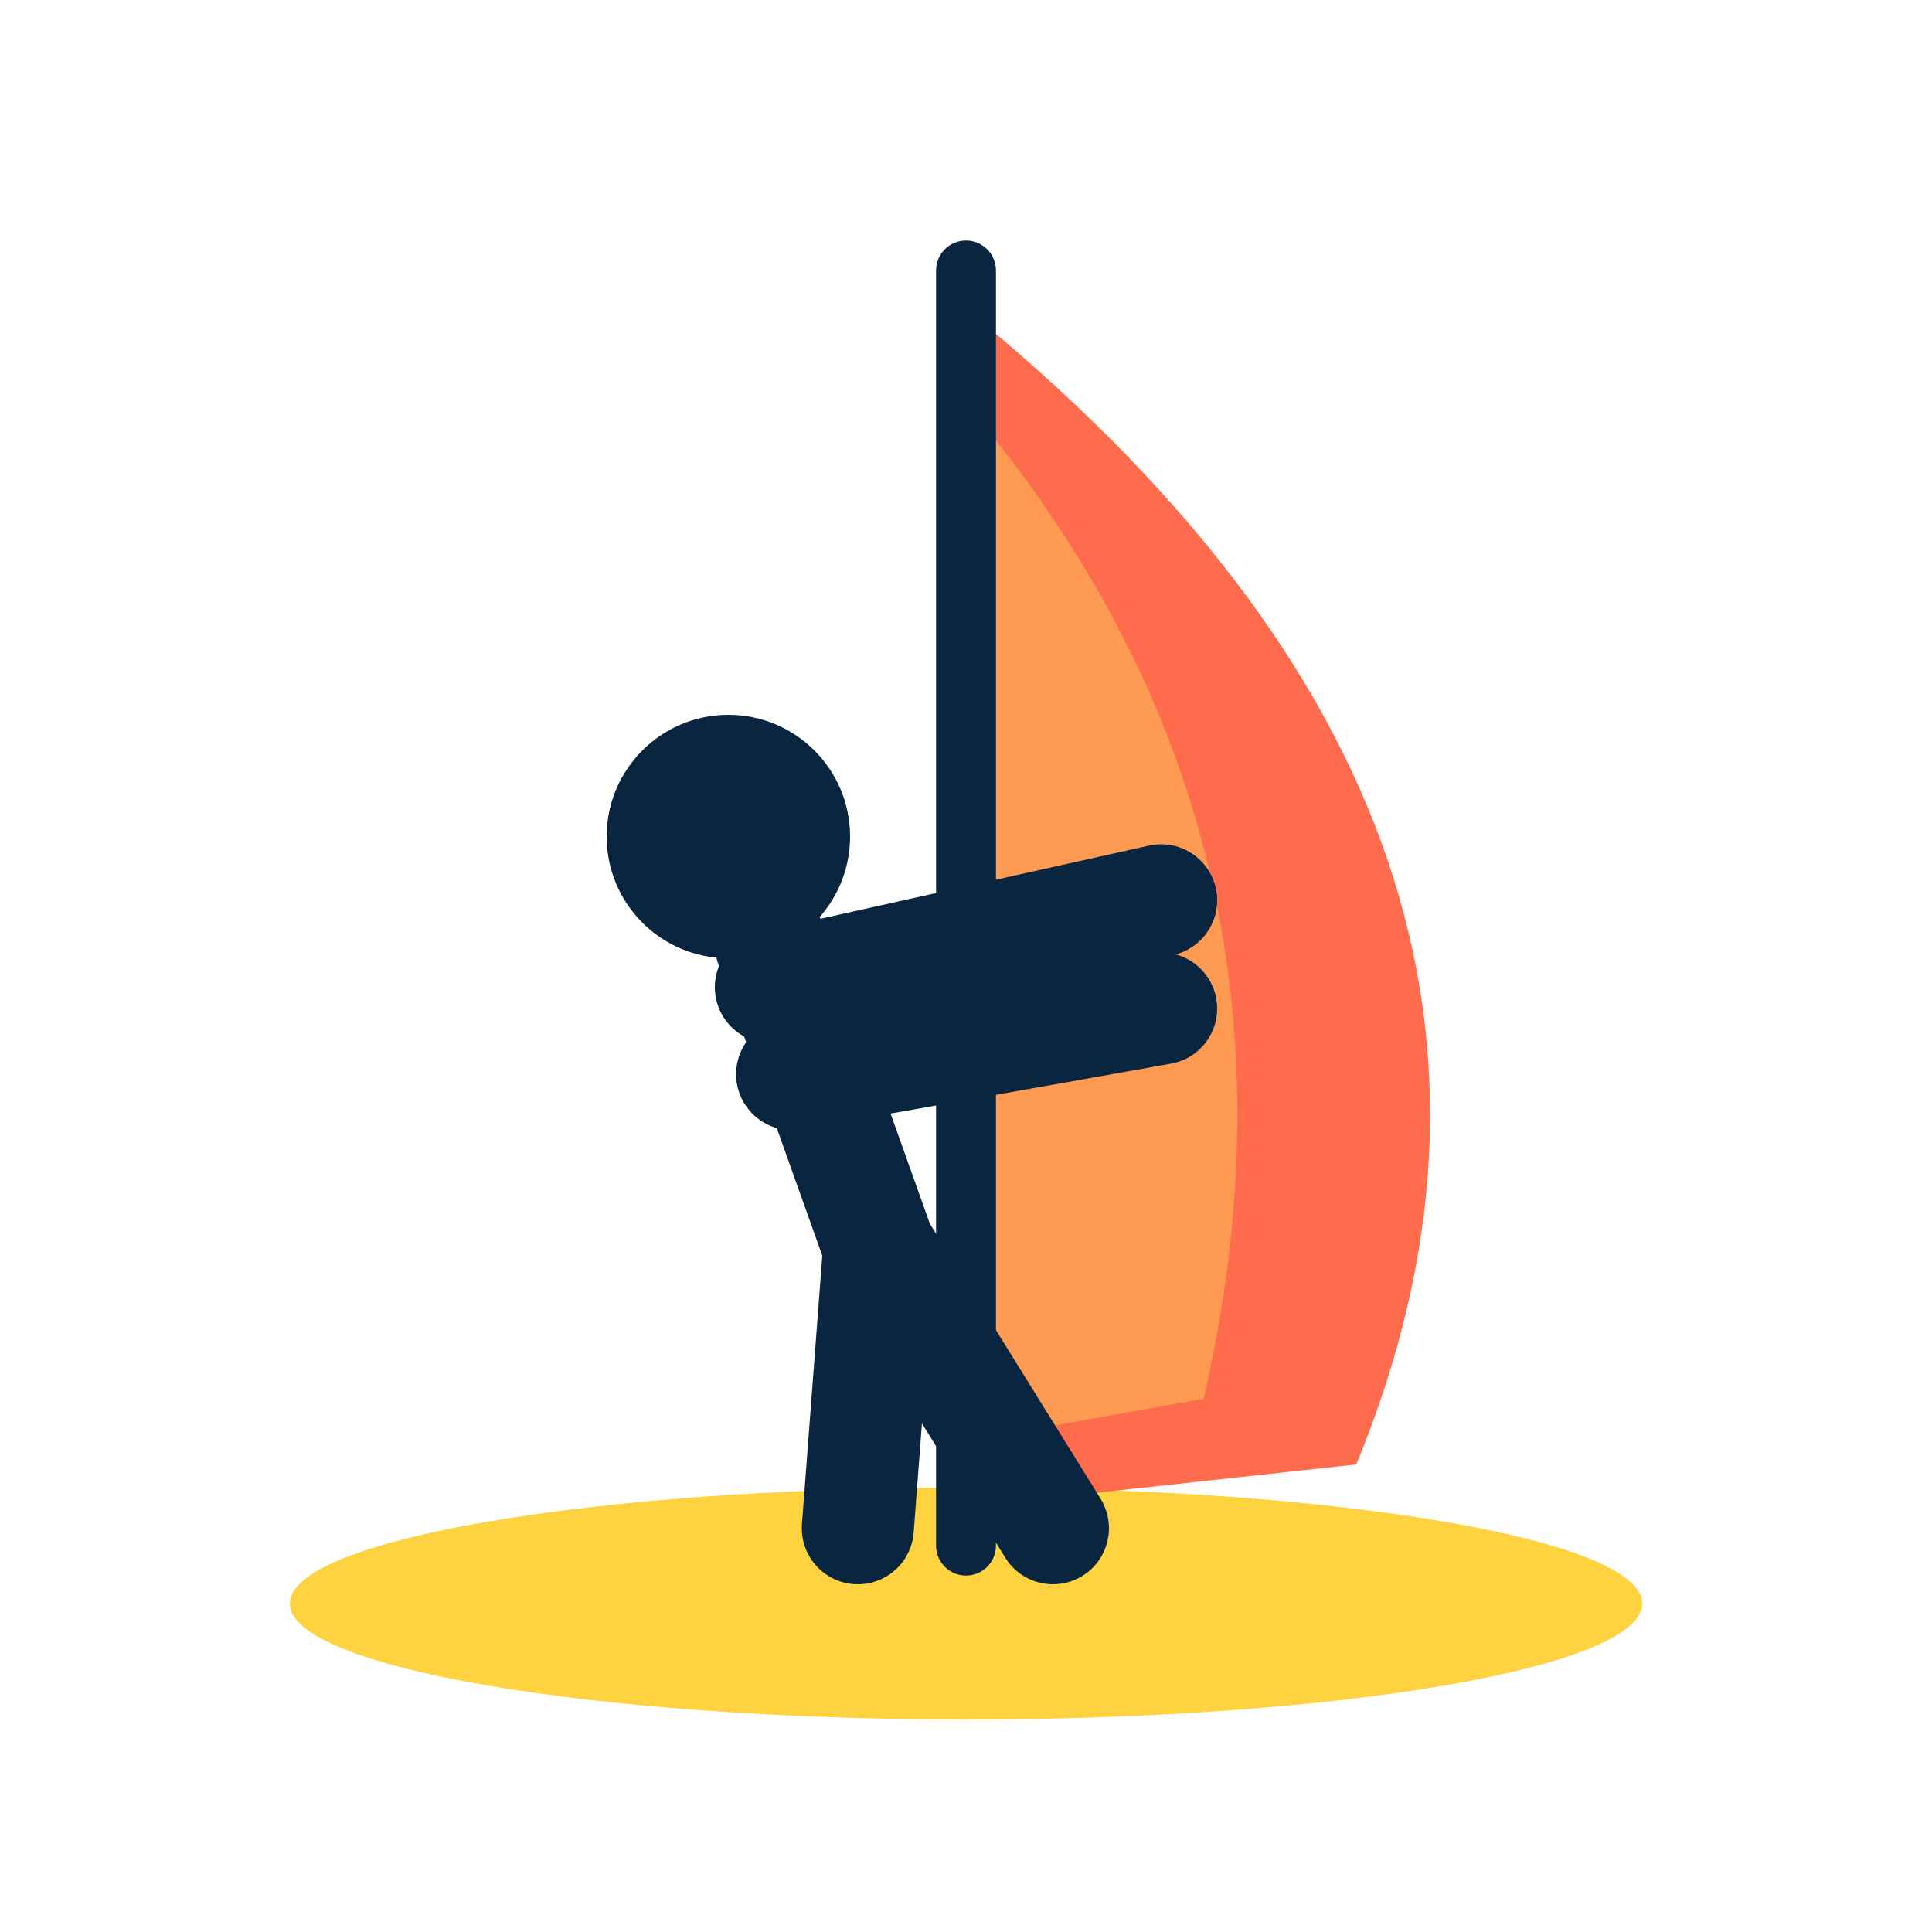
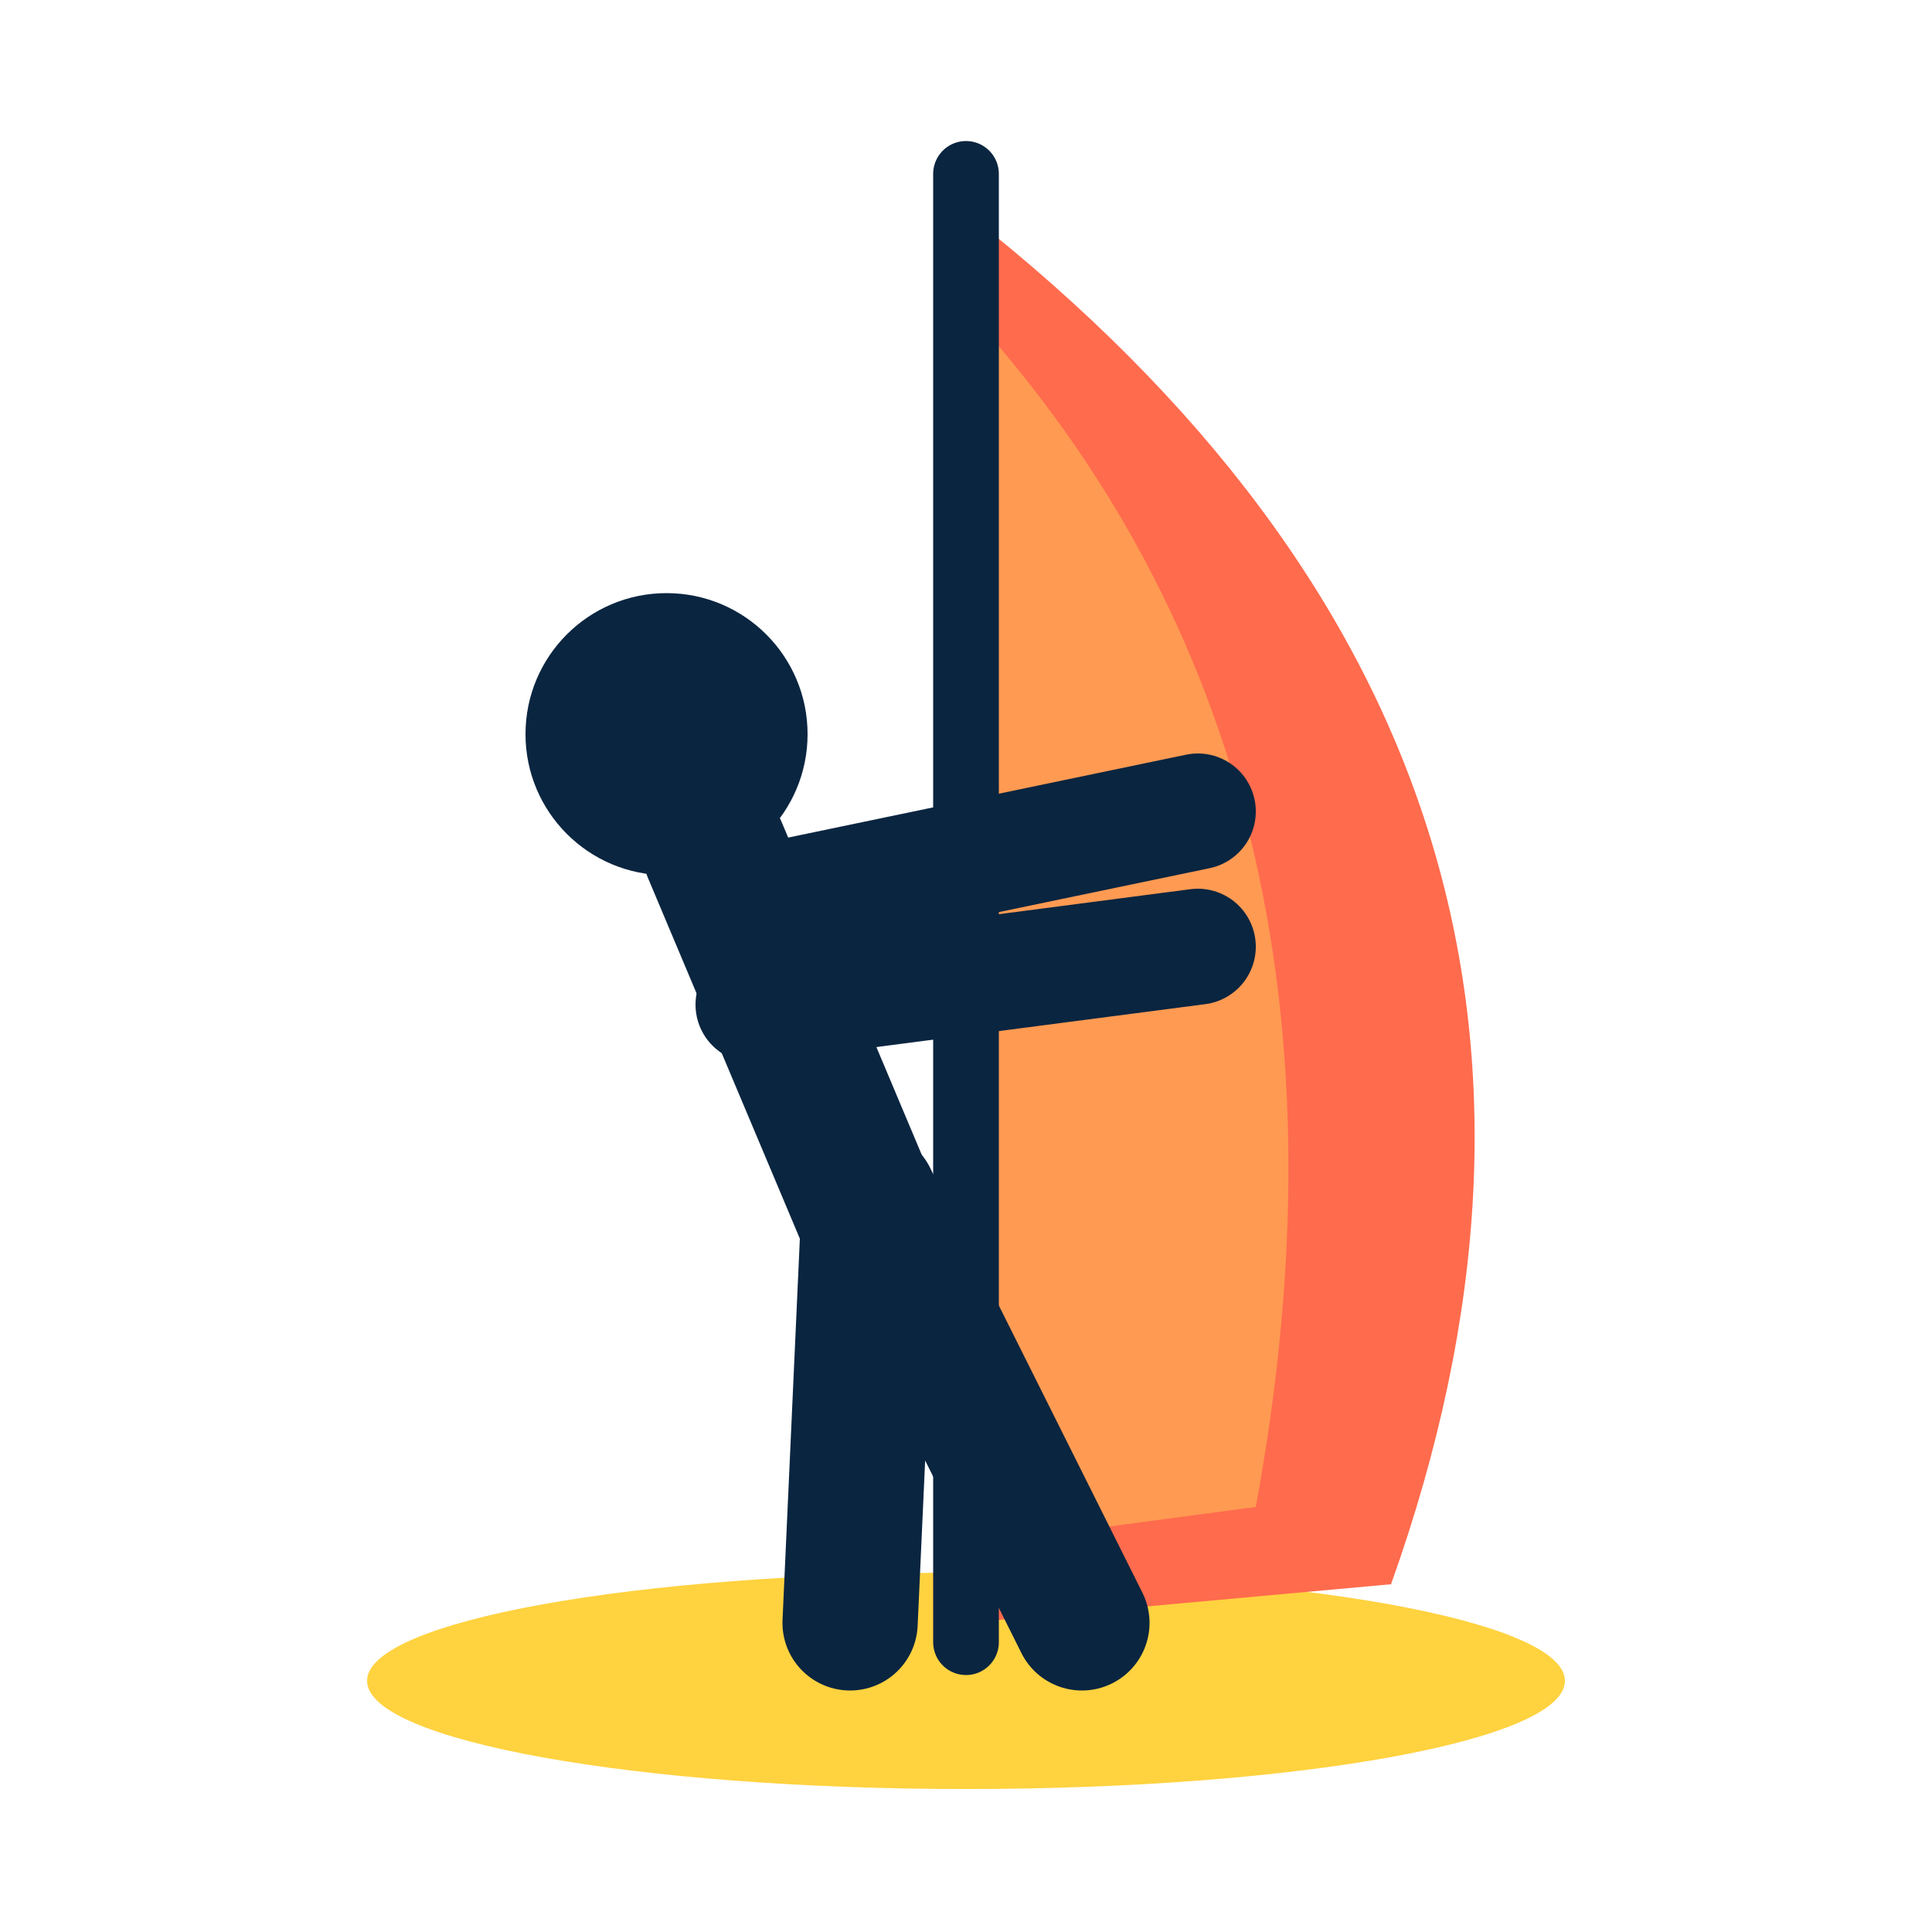
<svg xmlns="http://www.w3.org/2000/svg" viewBox="0 0 100 100" width="100" height="100">
-   <ellipse cx="50" cy="83" rx="35" ry="6" fill="#ffd23f" />
-   <path d="M50 16 Q83.6 43.3 70.2 75.8 L50 78 Z" fill="#ff6b4d" />
-   <path d="M50 20.9 Q69 43.3 62.3 72.4 L50 74.6 Z" fill="#ff9a52" />
-   <line x1="50" y1="14" x2="50" y2="80" stroke="#0a2540" stroke-width="3.1" stroke-linecap="round" />
-   <g fill="#0a2540">
-     <path d="M44.4 79.1 L45.5 64.6 M54.5 79.1 L45.5 64.6 M45.5 64.6 L39.9 48.9 M39.9 51.1 L60.1 46.6 M41 55.6 L60.1 52.2" stroke="#0a2540" stroke-width="5.8" stroke-linecap="round" fill="none" />
-     <circle cx="37.7" cy="43.3" r="6.3" />
+   <ellipse cx="50" cy="87" rx="31" ry="5.6" fill="#ffd23f" />
+   <path d="M50 11 Q87 40 72 82 L50 84 Z" fill="#ff6b4d" />
+   <path d="M50 16 Q72 40 65 78 L50 80 Z" fill="#ff9a52" />
+   <line x1="50" y1="9" x2="50" y2="85" stroke="#0a2540" stroke-width="3.4" stroke-linecap="round" />
+   <g fill="none" stroke="#0a2540" stroke-linecap="round">
+     <path d="M44 84 L45 62" stroke-width="7" />
+     <path d="M56 84 L45 62" stroke-width="7" />
+     <path d="M45 63 L37 44" stroke-width="7.5" />
+     <path d="M38 47 L62 42" stroke-width="6" />
+     <path d="M39 52 L62 49" stroke-width="6" />
  </g>
+   <circle cx="34.5" cy="38" r="7.3" fill="#0a2540" />
</svg>
